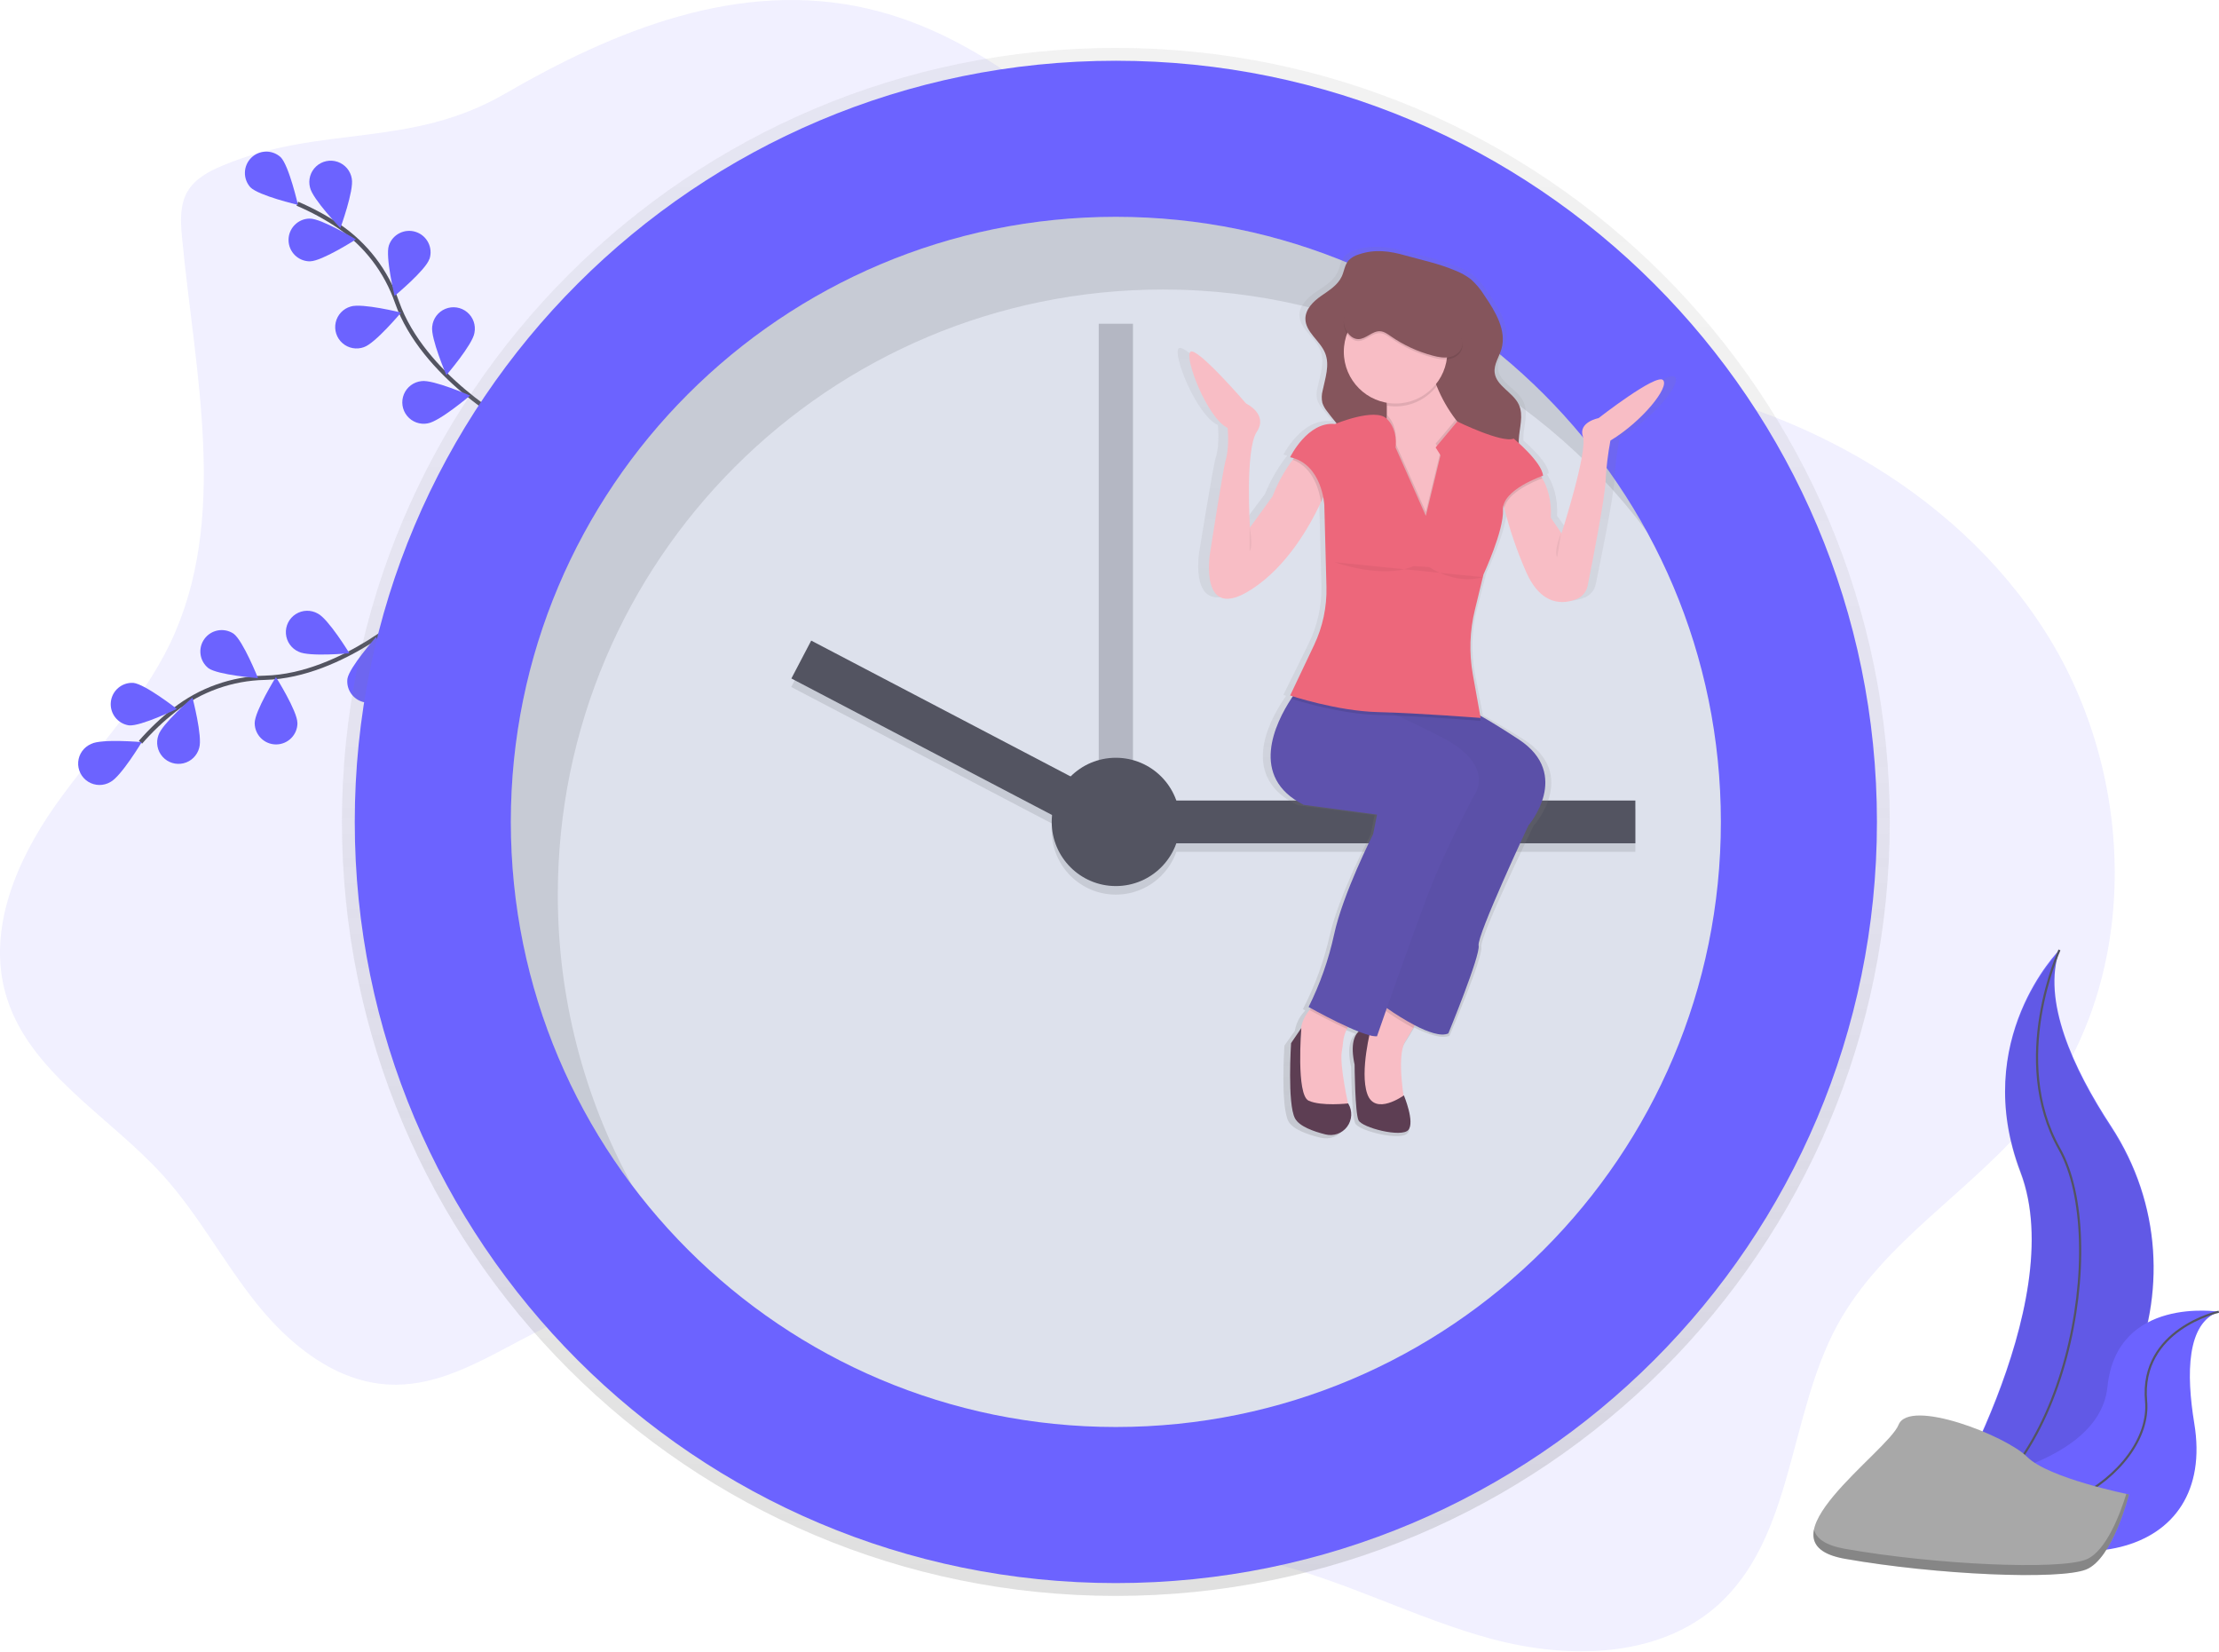
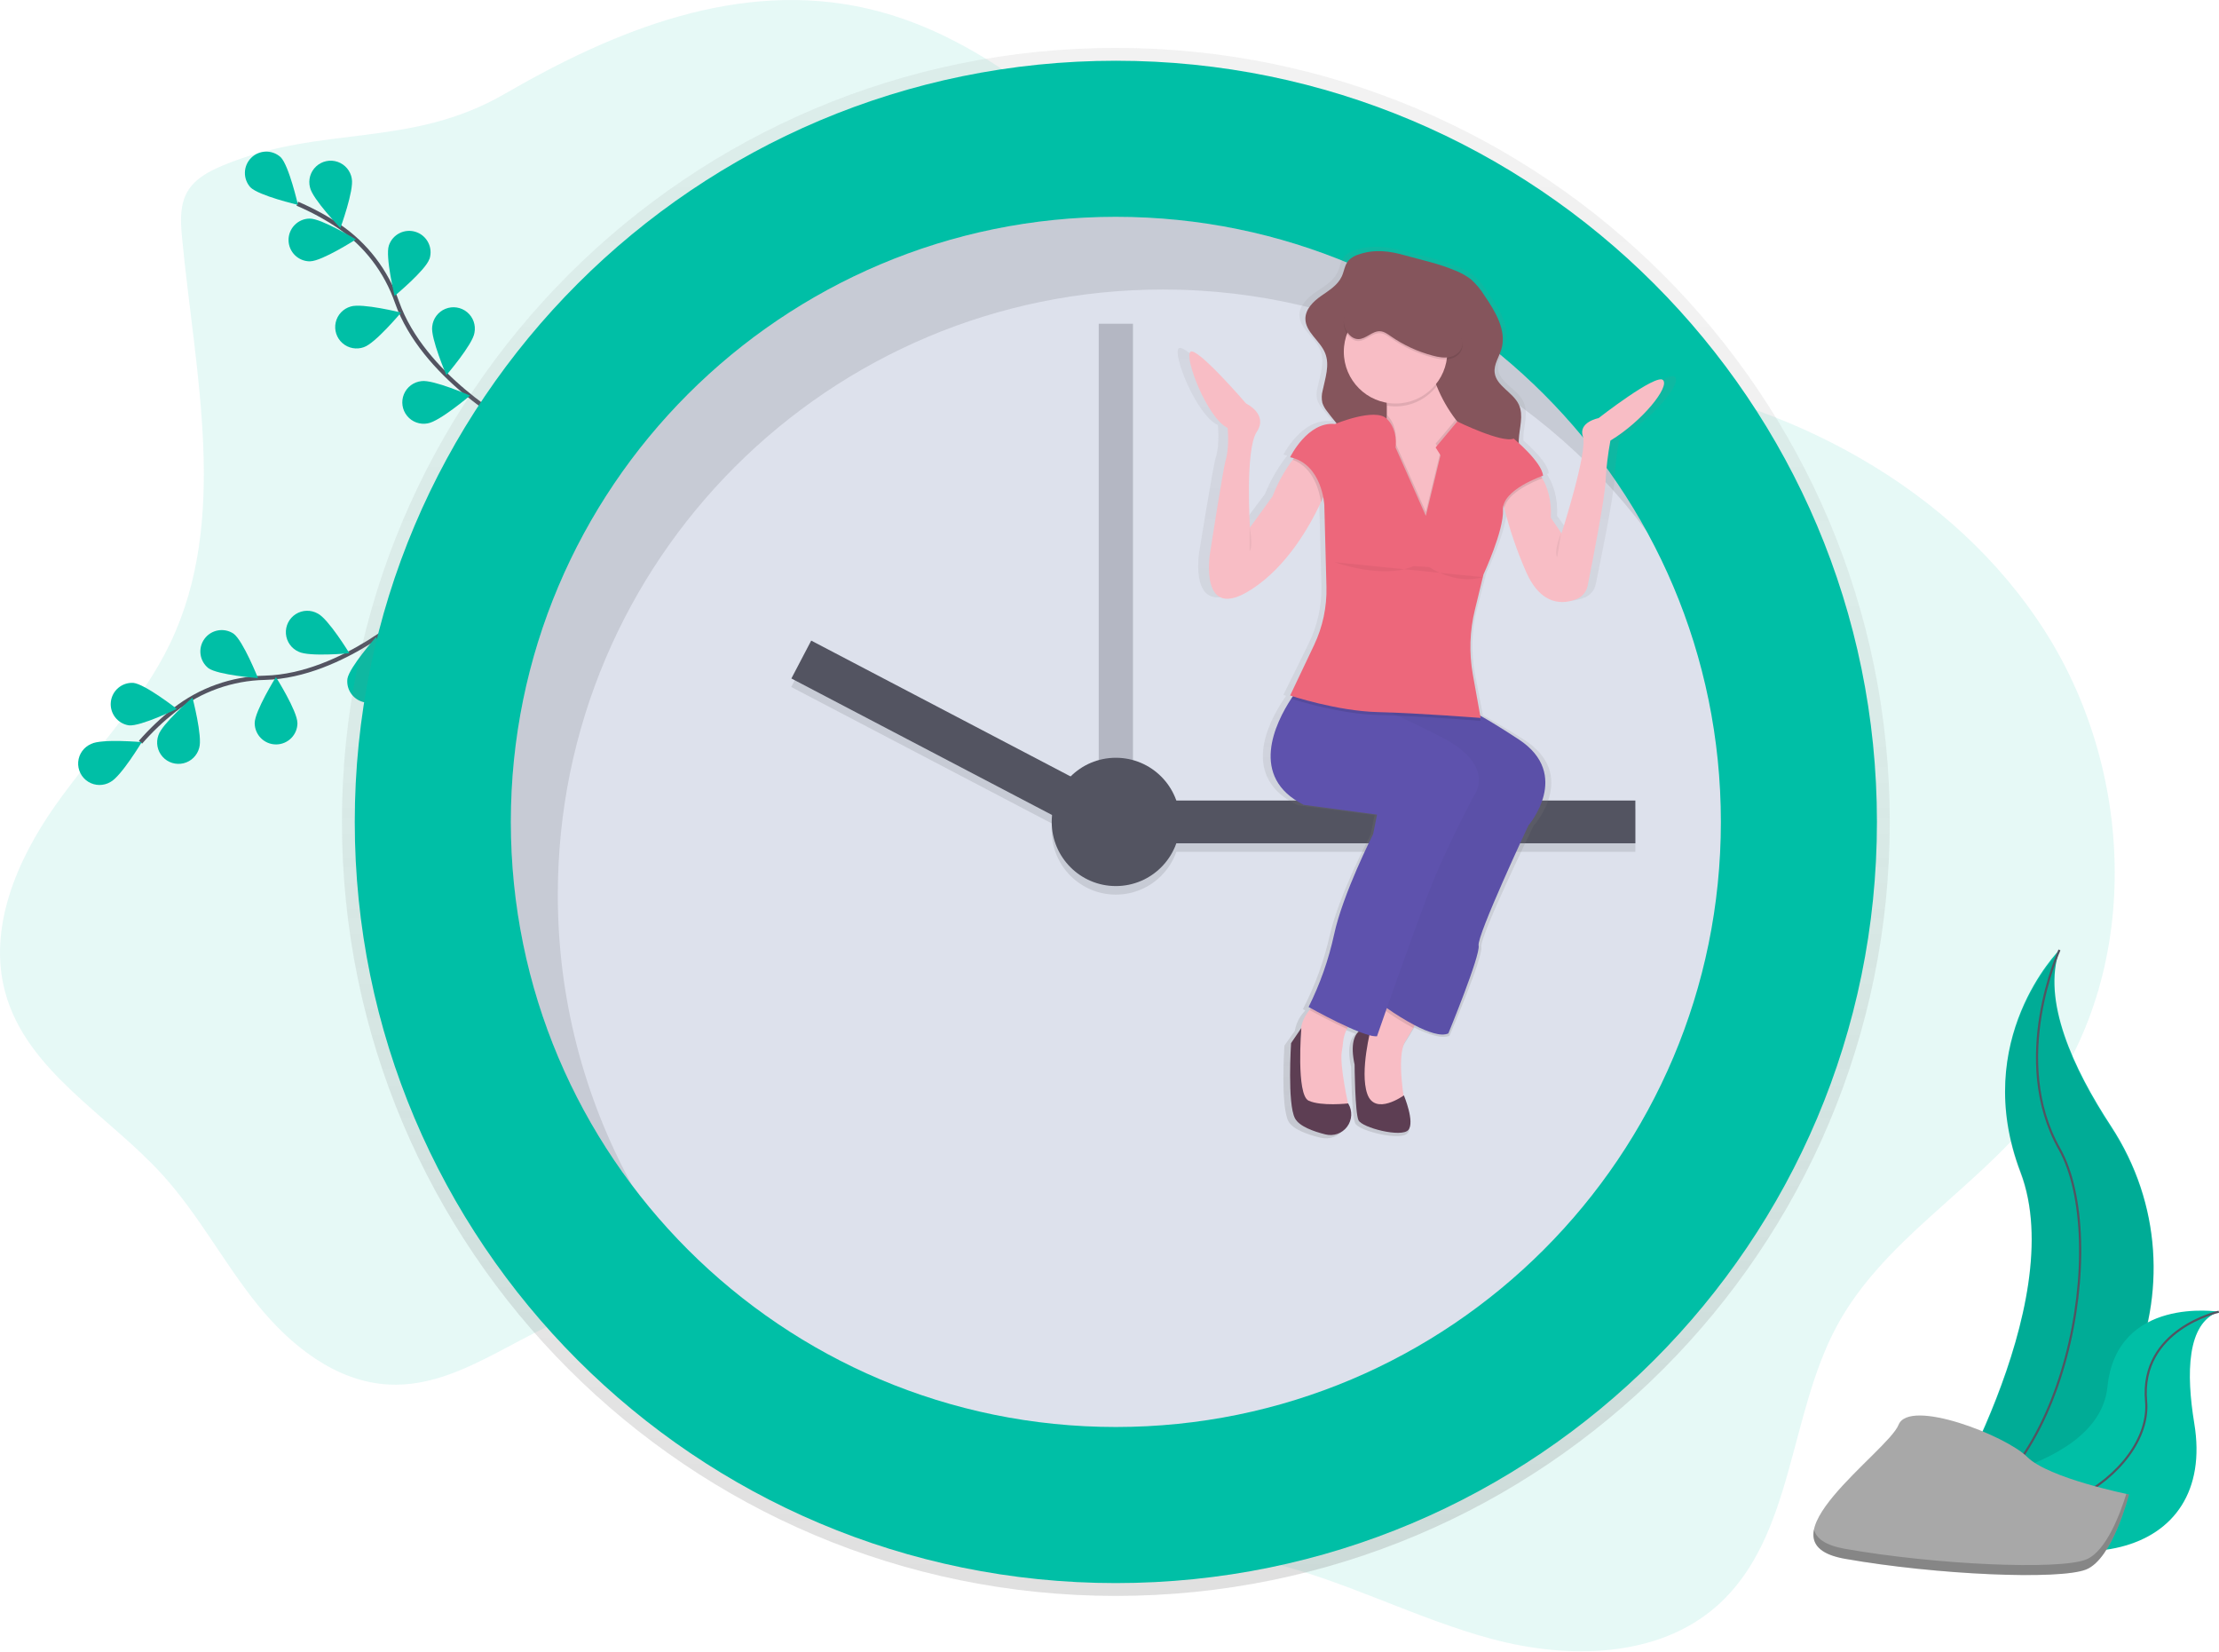
<svg xmlns="http://www.w3.org/2000/svg" xmlns:xlink="http://www.w3.org/1999/xlink" id="2b8e3008-3352-469a-8231-8c916447ef06" data-name="Layer 1" width="1037.94" height="772.29" viewBox="0 0 1037.94 772.29">
  <defs>
    <linearGradient id="60672ce7-bfbc-4a60-a482-eb57e060a9c7" x1="521.94" y1="746.41" x2="521.94" y2="22.41" gradientUnits="userSpaceOnUse">
      <stop offset="0" stop-color="gray" stop-opacity="0.25" />
      <stop offset="0.54" stop-color="gray" stop-opacity="0.12" />
      <stop offset="1" stop-color="gray" stop-opacity="0.1" />
    </linearGradient>
    <linearGradient id="b310ffb6-9937-4369-8bc9-4e3f67e27eb9" x1="748.44" y1="596.28" x2="748.44" y2="179.26" xlink:href="#60672ce7-bfbc-4a60-a482-eb57e060a9c7" />
  </defs>
-   <path d="M185.48,141.19c-6.46,2.68-13.09,6.12-16.64,12.15-3.76,6.37-3.31,14.28-2.61,21.65,6.1,63.92,22.17,131.9-5.58,189.8-13.47,28.09-36,50.6-53.92,76.11s-31.45,57.36-23.13,87.37c10.16,36.67,48.08,57,73.64,85.22,16.73,18.45,28.46,40.87,44.07,60.28s37,36.51,61.92,37.65c35.84,1.65,65-29.3,100.14-36.47,36-7.34,72.25,11.34,101.44,33.7s55.74,49.45,89.75,63.41c37.56,15.43,79.9,13.07,119.44,22.34,36,8.45,69.14,26.42,104.88,36s77.63,9,105.32-15.47c36.09-32,33.25-89,56.3-131.33,21.41-39.33,63.32-62.81,91.53-97.58,50.76-62.58,49.1-158.23,6-226.29s-121.17-109.27-201-120c-36-4.83-73.07-4.17-107.68-15.16C636.71,195.17,581.58,89.83,487,67.91,426.88,54,368.41,78.09,317.2,107.74,272.75,133.48,231.74,122,185.48,141.19Z" transform="translate(-81.08 -63.86)" fill="#6c63ff" opacity="0.1" />
+   <path d="M185.48,141.19c-6.46,2.68-13.09,6.12-16.64,12.15-3.76,6.37-3.31,14.28-2.61,21.65,6.1,63.92,22.17,131.9-5.58,189.8-13.47,28.09-36,50.6-53.92,76.11s-31.45,57.36-23.13,87.37c10.16,36.67,48.08,57,73.64,85.22,16.73,18.45,28.46,40.87,44.07,60.28s37,36.51,61.92,37.65c35.84,1.65,65-29.3,100.14-36.47,36-7.34,72.25,11.34,101.44,33.7s55.74,49.45,89.75,63.41c37.56,15.43,79.9,13.07,119.44,22.34,36,8.45,69.14,26.42,104.88,36s77.63,9,105.32-15.47c36.09-32,33.25-89,56.3-131.33,21.41-39.33,63.32-62.81,91.53-97.58,50.76-62.58,49.1-158.23,6-226.29s-121.17-109.27-201-120c-36-4.83-73.07-4.17-107.68-15.16C636.71,195.17,581.58,89.83,487,67.91,426.88,54,368.41,78.09,317.2,107.74,272.75,133.48,231.74,122,185.48,141.19Z" transform="translate(-81.08 -63.86)" fill="#00bfa6" opacity="0.1" />
  <path d="M275.76,347.69S241.63,379.9,205,380.86a71.09,71.09,0,0,0-42.37,15.07A119.57,119.57,0,0,0,146.79,411" transform="translate(-81.08 -63.86)" fill="none" stroke="#535461" stroke-miterlimit="10" stroke-width="2" />
-   <path d="M123.69,411.79c4.92-2.5,23.7-.84,23.7-.84s-9.74,16.15-14.66,18.65a10,10,0,1,1-9-17.81Z" transform="translate(-81.08 -63.86)" fill="#6c63ff" />
-   <path d="M143.46,383.24c5.49.58,20.35,12.18,20.35,12.18s-17,8.26-22.44,7.69a10,10,0,0,1,2.09-19.87Z" transform="translate(-81.08 -63.86)" fill="#6c63ff" />
-   <path d="M190.34,360.23c4.44,3.27,11.42,20.79,11.42,20.79s-18.81-1.43-23.25-4.69a10,10,0,0,1,11.83-16.1Z" transform="translate(-81.08 -63.86)" fill="#6c63ff" />
-   <path d="M229.73,350.82c4.93,2.47,14.77,18.56,14.77,18.56s-18.78,1.77-23.71-.7a10,10,0,1,1,8.94-17.86Z" transform="translate(-81.08 -63.86)" fill="#6c63ff" />
-   <path d="M174.26,413.63c1.64-5.27-3.16-23.51-3.16-23.51s-14.28,12.32-15.92,17.59a10,10,0,1,0,19.08,5.92Z" transform="translate(-81.08 -63.86)" fill="#6c63ff" />
-   <path d="M220.19,402c0-5.52-10.05-21.48-10.05-21.48s-9.94,16-9.93,21.54a10,10,0,0,0,20-.06Z" transform="translate(-81.08 -63.86)" fill="#6c63ff" />
-   <path d="M263.28,384.64c.92-5.44-6.28-22.87-6.28-22.87s-12.51,14.12-13.42,19.56a10,10,0,0,0,19.7,3.32Z" transform="translate(-81.08 -63.86)" fill="#6c63ff" />
+   <path d="M123.69,411.79c4.92-2.5,23.7-.84,23.7-.84s-9.74,16.15-14.66,18.65a10,10,0,1,1-9-17.81Z" transform="translate(-81.08 -63.86)" fill="#00bfa6" />
+   <path d="M143.46,383.24c5.49.58,20.35,12.18,20.35,12.18s-17,8.26-22.44,7.69a10,10,0,0,1,2.09-19.87Z" transform="translate(-81.08 -63.86)" fill="#00bfa6" />
+   <path d="M190.34,360.23c4.44,3.27,11.42,20.79,11.42,20.79s-18.81-1.43-23.25-4.69a10,10,0,0,1,11.83-16.1Z" transform="translate(-81.08 -63.86)" fill="#00bfa6" />
+   <path d="M229.73,350.82c4.93,2.47,14.77,18.56,14.77,18.56s-18.78,1.77-23.71-.7a10,10,0,1,1,8.94-17.86Z" transform="translate(-81.08 -63.86)" fill="#00bfa6" />
+   <path d="M174.26,413.63c1.64-5.27-3.16-23.51-3.16-23.51s-14.28,12.32-15.92,17.59a10,10,0,1,0,19.08,5.92Z" transform="translate(-81.08 -63.86)" fill="#00bfa6" />
+   <path d="M220.19,402c0-5.52-10.05-21.48-10.05-21.48s-9.94,16-9.93,21.54a10,10,0,0,0,20-.06Z" transform="translate(-81.08 -63.86)" fill="#00bfa6" />
+   <path d="M263.28,384.64c.92-5.44-6.28-22.87-6.28-22.87s-12.51,14.12-13.42,19.56a10,10,0,0,0,19.7,3.32Z" transform="translate(-81.08 -63.86)" fill="#00bfa6" />
  <path d="M320.11,262.39S279,239.81,266.78,205.22a71.09,71.09,0,0,0-27.37-35.69,119.57,119.57,0,0,0-19.24-10.4" transform="translate(-81.08 -63.86)" fill="none" stroke="#535461" stroke-miterlimit="10" stroke-width="2" />
-   <path d="M212.37,137.38c3.89,3.91,8.08,22.3,8.08,22.3s-18.36-4.3-22.25-8.22a10,10,0,0,1,14.17-14.08Z" transform="translate(-81.08 -63.86)" fill="#6c63ff" />
-   <path d="M245.62,147.41c1.14,5.4-5.33,23.11-5.33,23.11s-13.07-13.59-14.21-19a10,10,0,1,1,19.55-4.12Z" transform="translate(-81.08 -63.86)" fill="#6c63ff" />
-   <path d="M281.92,185c-1.74,5.23-16.27,17.26-16.27,17.26s-4.42-18.33-2.68-23.57a10,10,0,0,1,19,6.31Z" transform="translate(-81.08 -63.86)" fill="#6c63ff" />
-   <path d="M303,219.55c-.83,5.45-13.12,19.76-13.12,19.76s-7.46-17.32-6.63-22.77a10,10,0,1,1,19.75,3Z" transform="translate(-81.08 -63.86)" fill="#6c63ff" />
-   <path d="M226.16,186.07c5.52-.06,21.4-10.24,21.4-10.24s-16.11-9.8-21.63-9.74a10,10,0,1,0,.23,20Z" transform="translate(-81.08 -63.86)" fill="#6c63ff" />
-   <path d="M251.32,226.21c5.24-1.71,17.35-16.17,17.35-16.17s-18.31-4.53-23.55-2.82a10,10,0,1,0,6.2,19Z" transform="translate(-81.08 -63.86)" fill="#6c63ff" />
-   <path d="M281.12,261.87c5.46-.8,19.84-13,19.84-13s-17.28-7.56-22.73-6.76a10,10,0,1,0,2.9,19.77Z" transform="translate(-81.08 -63.86)" fill="#6c63ff" />
+   <path d="M212.37,137.38c3.89,3.91,8.08,22.3,8.08,22.3s-18.36-4.3-22.25-8.22a10,10,0,0,1,14.17-14.08Z" transform="translate(-81.08 -63.86)" fill="#00bfa6" />
+   <path d="M245.62,147.41c1.14,5.4-5.33,23.11-5.33,23.11s-13.07-13.59-14.21-19a10,10,0,1,1,19.55-4.12Z" transform="translate(-81.08 -63.86)" fill="#00bfa6" />
+   <path d="M281.92,185c-1.74,5.23-16.27,17.26-16.27,17.26s-4.42-18.33-2.68-23.57a10,10,0,0,1,19,6.31Z" transform="translate(-81.08 -63.86)" fill="#00bfa6" />
+   <path d="M303,219.55c-.83,5.45-13.12,19.76-13.12,19.76s-7.46-17.32-6.63-22.77a10,10,0,1,1,19.75,3Z" transform="translate(-81.08 -63.86)" fill="#00bfa6" />
+   <path d="M226.16,186.07c5.52-.06,21.4-10.24,21.4-10.24s-16.11-9.8-21.63-9.74a10,10,0,1,0,.23,20Z" transform="translate(-81.08 -63.86)" fill="#00bfa6" />
+   <path d="M251.32,226.21c5.24-1.71,17.35-16.17,17.35-16.17s-18.31-4.53-23.55-2.82a10,10,0,1,0,6.2,19Z" transform="translate(-81.08 -63.86)" fill="#00bfa6" />
+   <path d="M281.12,261.87c5.46-.8,19.84-13,19.84-13s-17.28-7.56-22.73-6.76a10,10,0,1,0,2.9,19.77Z" transform="translate(-81.08 -63.86)" fill="#00bfa6" />
  <circle cx="521.94" cy="384.41" r="362" fill="url(#60672ce7-bfbc-4a60-a482-eb57e060a9c7)" />
-   <circle cx="521.94" cy="384.41" r="356" fill="#6c63ff" />
+   <circle cx="521.94" cy="384.41" r="356" fill="#00bfa6" />
  <circle cx="521.94" cy="384.41" r="283" fill="#dde1ec" />
  <rect x="513.94" y="151.41" width="16" height="250" fill="#535461" opacity="0.3" />
  <g opacity="0.1">
    <rect x="538.94" y="378.41" width="226" height="20" />
    <rect x="516.95" y="333.31" width="20" height="160.52" transform="translate(-164.99 624.63) rotate(-62.36)" />
    <circle cx="521.94" cy="388.41" r="30" />
  </g>
  <rect x="538.94" y="374.41" width="226" height="20" fill="#535461" />
  <rect x="446.69" y="399.57" width="160.52" height="20" transform="translate(169.1 -261.59) rotate(27.64)" fill="#535461" />
  <circle cx="521.94" cy="384.41" r="30" fill="#535461" />
  <g opacity="0.1">
    <path d="M342,482.27c0-156.3,126.7-283,283-283A282.56,282.56,0,0,1,851.16,312.11C803,224.59,710,165.27,603,165.27c-156.3,0-283,126.7-283,283a281.74,281.74,0,0,0,56.87,170.16A281.71,281.71,0,0,1,342,482.27Z" transform="translate(-81.08 -63.86)" />
  </g>
  <path d="M864.5,240.09c-3.36-3.23-31.64,18-31.64,18s-10.07,1.84-7.67,8.75-10.55,45.61-10.55,45.61l-5.27-7.37c.51-8.65-1.87-14.78-4.19-18.6-.19-.31-.38-.61-.57-.89l.92-.32c-.35-4.72-7.9-11.91-11.91-15.43,0-.51,0-1,0-1.52.25-5.64,2.51-11.59,0-16.7-2.84-5.83-11.15-8.76-11.85-15.16-.42-3.82,2.16-7.27,3.3-10.95,2.72-8.8-2.93-17.78-8.33-25.36a35.47,35.47,0,0,0-6.61-7.62,32.08,32.08,0,0,0-7.94-4.24c-7.91-3.2-16-4.81-24.16-7-7.83-2.08-15.05-3.07-23-.46a11.31,11.31,0,0,0-5,2.87c-1.89,2.12-2.14,5.14-3.38,7.67-2,4.07-6.31,6.5-10.12,9.11s-7.63,6.19-7.65,10.69c0,6.39,7.3,10.41,9.74,16.36,2.28,5.54,0,11.71-1.27,17.55a11.79,11.79,0,0,0-.15,5.79,12.44,12.44,0,0,0,2.24,3.9c1.51,2,3.13,3.86,4.74,5.76l-.74.29c-13.42-1.38-22.05,15.66-22.05,15.66.62.13,1.21.28,1.79.45l-.57.74a72.75,72.75,0,0,0-9.85,17.23l-11,14.74s-2.4-36.86,3.36-45.15-5.27-13.36-5.27-13.36-24-26.72-27.33-24.42,8.15,31.33,18.22,35.94c0,0,1,9.21-1,15.2-1.21,3.79-7.67,43.77-7.67,43.77s-5.75,33.63,20.62,17c17.13-10.78,28.2-29.34,33.84-41q.59-1.23,1.11-2.35a28.15,28.15,0,0,1,.53,3.75l1,38.53a58.48,58.48,0,0,1-6.06,27.52L681.36,388.9l1.31.4-.79,1.14c-7.74,11.39-20.9,37,6.19,50.05l36,4.61-1.92,9.21s-14.86,28.1-19.18,47.45a142.19,142.19,0,0,1-12.47,34.09l1.11.59c-.23.26-.47.53-.7.81a17.38,17.38,0,0,0-4.16,8.72l-4.88,6.92s-1.92,28.56,1.92,35.48c2.1,3.78,9.07,6.18,15,7.58,8.8,2.09,15.9-7,11.23-14.49l-.06-.1h-.09c-1-4.65-4.06-19.08-3.06-24.56.28-1.56.54-3.11.67-4.69a16.58,16.58,0,0,1,1.86-5.93c.16-.31.33-.61.5-.91l.52.22c1.61.69,3.2,1.34,4.71,1.91-2.34,2.13-4,6.54-2,15.61,0,0,.19,22.69,1.92,26.26s21.09,8.29,24.45,4.61-2.16-16.36-2.16-16.36l-.17.12c-1.11-7.35-2.48-20.51.89-25.69,1.36-2.09,2.68-4.25,3.86-6.27l.73-1.25h0c6.26,3.12,12.88,5.47,16.5,3.84,0,0,15.82-36.86,14.86-41.46s24.45-56.67,24.45-56.67,21.57-24-4.79-40.54c-8.37-5.27-14.47-8.81-18.9-11.2L771,379a70.92,70.92,0,0,1,1-30.66L776,333.08h0l.33-1.3s10.07-20.73,9.59-30.41a7,7,0,0,1,.25-2.23c.11.46.23.94.36,1.44a185.88,185.88,0,0,0,10.42,29.36c7.65,17.26,19,15.89,25.22,13.44a8.61,8.61,0,0,0,5.31-6.22c2.24-10.74,8.39-40.83,8.78-49.14a139.79,139.79,0,0,1,2.4-19.35C854.44,259.44,867.86,243.32,864.5,240.09Z" transform="translate(-81.08 -63.86)" fill="url(#b310ffb6-9937-4369-8bc9-4e3f67e27eb9)" />
  <path d="M747.11,535.31s-2.11,4.23-5,9.31c-1.13,2-2.39,4.15-3.68,6.22-4.57,7.31,0,30.6,0,30.6l-10,1.37-10-5-1.83-16.9V548.55L728,535.8l5-5.52Z" transform="translate(-81.08 -63.86)" fill="#f8bdc5" />
  <g opacity="0.1">
    <path d="M747.11,535.31s-2.11,4.23-5,9.31a123.85,123.85,0,0,1-12.78-7.86l-.88-.62-.47-.34,5-5.52Z" transform="translate(-81.08 -63.86)" />
  </g>
  <path d="M796,449.89s-24.21,51.61-23.29,56.18-14.16,41.11-14.16,41.11c-3.44,1.62-9.76-.71-15.72-3.8a123.23,123.23,0,0,1-13-8l-.88-.62-.53-.38,39.74-110.08L733,398.51l-2.6-1.91L714.68,385l48,8.68s1.67-.21,10.5,4.73c4.24,2.37,10.13,5.92,18.27,11.26C816.54,426.14,796,449.89,796,449.89Z" transform="translate(-81.08 -63.86)" fill="#5e52ad" />
  <g opacity="0.03">
    <path d="M796,449.89s-24.21,51.61-23.29,56.18-14.16,41.11-14.16,41.11c-3.44,1.62-9.76-.71-15.72-3.8a123.23,123.23,0,0,1-13-8l-.88-.62-.53-.38,39.74-110.08L733,398.51l-2.6-1.91L714.68,385l48,8.68s1.67-.21,10.5,4.73c4.24,2.37,10.13,5.92,18.27,11.26C816.54,426.14,796,449.89,796,449.89Z" transform="translate(-81.08 -63.86)" />
  </g>
  <path d="M722.45,544.44s-11.88-1.83-7.76,17.36c0,0,.18,22.5,1.83,26s20.1,8.22,23.29,4.57-2.06-16.21-2.06-16.21-13.47,9.82-17.13-.69S722.45,544.44,722.45,544.44Z" transform="translate(-81.08 -63.86)" fill="#5d3e53" />
  <path d="M714.22,540.79a14.4,14.4,0,0,0-3.11,4.32,16.92,16.92,0,0,0-1.77,5.88c-.12,1.56-.37,3.11-.63,4.65-1.14,6.51,3.23,25.8,3.23,25.8l-17.36,2.74-6.39-6.85-1.37-15.07a54.61,54.61,0,0,0,2.74-16c0-3.93,2-7.44,4-10a27.5,27.5,0,0,1,4.63-4.59S717.88,537.59,714.22,540.79Z" transform="translate(-81.08 -63.86)" fill="#f8bdc5" />
  <g opacity="0.1">
    <path d="M714.22,540.79a14.4,14.4,0,0,0-3.11,4.32c-7.11-3.21-14.58-7.26-17.3-8.76l-.21-.11a27.5,27.5,0,0,1,4.63-4.59S717.88,537.59,714.22,540.79Z" transform="translate(-81.08 -63.86)" />
  </g>
  <path d="M770.41,436.19S759,457.66,751.68,475.47c-4.8,11.7-14.72,39.56-21,57.3l-.92,2.62c-2.76,7.85-4.6,13.16-4.6,13.16a11.89,11.89,0,0,1-3.59-.53c-1.08-.29-2.29-.68-3.58-1.16l-1.45-.55c-1.44-.56-3-1.21-4.49-1.89-7.26-3.24-15-7.46-17.81-9l-1.06-.59A144.48,144.48,0,0,0,705.09,501c4.11-19.18,18.27-47,18.27-47l1.83-9.14-34.26-4.57c-25.81-12.9-13.27-38.33-5.9-49.62A66.66,66.66,0,0,1,689.1,385L716.51,391s4.32,1.38,13.92,5.63l4.41,2c5.38,2.47,12,5.65,20,9.73C781.82,422,770.41,436.19,770.41,436.19Z" transform="translate(-81.08 -63.86)" fill="#5e52ad" />
  <path d="M711.77,580.07a9.7,9.7,0,0,1-10.7,14.36c-5.61-1.39-12.26-3.77-14.26-7.52-3.65-6.85-1.83-35.17-1.83-35.17l4.8-7.08s-2.51,31.29,3.43,34,18.5,1.27,18.5,1.27Z" transform="translate(-81.08 -63.86)" fill="#5d3e53" />
  <path d="M716.63,182.86a10.68,10.68,0,0,0-4.8,2.85c-1.8,2.1-2,5.1-3.22,7.61-1.9,4-6,6.45-9.64,9s-7.27,6.14-7.29,10.6c0,6.34,7,10.32,9.28,16.21,2.17,5.5,0,11.61-1.21,17.4a12.15,12.15,0,0,0-.14,5.74,12.47,12.47,0,0,0,2.14,3.87c4.41,6,9.89,11.32,12.84,18.15,2.24,5.19,2.86,10.92,3.45,16.55.85,8.1,1.7,16.35.16,24.35a2.46,2.46,0,0,0,0,1.47,2.28,2.28,0,0,0,1.17,1,24,24,0,0,0,32.49-12c2-4.53,2.77-10,6.73-12.94a3.37,3.37,0,0,1,1.61-.73,4.71,4.71,0,0,1,2.6.87c5.14,2.78,11.37,2.86,17.1,1.72,3.46-.69,7-1.92,9.29-4.62,4.51-5.36,2-13.37,2.3-20.36.24-5.59,2.39-11.49,0-16.55-2.7-5.78-10.63-8.68-11.29-15-.4-3.78,2.06-7.21,3.15-10.85,2.59-8.73-2.79-17.63-7.93-25.14a34.81,34.81,0,0,0-6.29-7.55,30.19,30.19,0,0,0-7.56-4.2c-7.53-3.17-15.21-4.77-23-6.93C731.11,181.25,724.24,180.26,716.63,182.86Z" transform="translate(-81.08 -63.86)" fill="#85555c" />
  <path d="M754.88,313.32H728.38V270.38a80,80,0,0,0,1.38-12.5c0-1.41,0-2.85,0-4.3-.25-5.12-1.31-10.23-4.09-13.35-7.31-8.22,23.75-6.85,23.75-6.85a77.31,77.31,0,0,0,3.7,11.06,67.25,67.25,0,0,0,8.9,15.67,36.26,36.26,0,0,0,12.07,10.27C792.33,279.52,754.88,313.32,754.88,313.32Z" transform="translate(-81.08 -63.86)" fill="#f8bdc5" />
  <g opacity="0.1">
    <path d="M753.09,244.44a24.25,24.25,0,0,1-23.36,9.14c-.25-5.12-1.31-10.23-4.09-13.35-7.31-8.22,23.75-6.85,23.75-6.85A77.31,77.31,0,0,0,753.09,244.44Z" transform="translate(-81.08 -63.86)" />
  </g>
  <circle cx="652.78" cy="164.51" r="24.21" fill="#f8bdc5" />
  <path d="M834.35,269.93a143.91,143.91,0,0,0-2.28,19.18c-.37,8.23-6.23,38.07-8.37,48.72a8.45,8.45,0,0,1-5.06,6.17c-5.94,2.43-16.74,3.79-24-13.32a189.36,189.36,0,0,1-9.93-29.1,78.65,78.65,0,0,1-2-10.18l16-8.68a19.71,19.71,0,0,1,3.78,4.85c2.21,3.79,4.48,9.87,4,18.44l5,7.31s12.33-38.37,10-45.22,7.31-8.68,7.31-8.68,26.95-21,30.15-17.81S849.42,260.79,834.35,269.93Z" transform="translate(-81.08 -63.86)" fill="#f8bdc5" />
  <path d="M703.26,288.2a108,108,0,0,1-4.3,10.5c-5.38,11.57-15.92,30-32.24,40.66-25.12,16.44-19.64-16.9-19.64-16.9s6.15-39.64,7.31-43.39c1.83-5.94.91-15.07.91-15.07-9.59-4.57-20.55-33.34-17.36-35.63s26,24.21,26,24.21,10.51,5,5,13.25-3.2,44.76-3.2,44.76L676.31,296a72.9,72.9,0,0,1,9.39-17.08c2-2.73,3.4-4.38,3.4-4.38Z" transform="translate(-81.08 -63.86)" fill="#f8bdc5" />
  <g opacity="0.1">
    <path d="M802.5,287.57c-3.36,1.24-16.37,6.49-17.81,14a78.65,78.65,0,0,1-2-10.18l16-8.68A19.71,19.71,0,0,1,802.5,287.57Z" transform="translate(-81.08 -63.86)" />
  </g>
  <g opacity="0.1">
    <path d="M703.26,288.2a108,108,0,0,1-4.3,10.5c-.62-4.52-3.17-16.08-13.26-19.81,2-2.73,3.4-4.38,3.4-4.38Z" transform="translate(-81.08 -63.86)" />
  </g>
  <g opacity="0.1">
    <path d="M754.88,313.32H728.38V270.38a80,80,0,0,0,1.38-12.5c5.45,5.26,4.1,13.41,4.1,13.41l14.16,32L754.88,275l-2.28-3.65,9.4-11.18a36.26,36.26,0,0,0,12.07,10.27C792.33,279.52,754.88,313.32,754.88,313.32Z" transform="translate(-81.08 -63.86)" />
  </g>
  <g opacity="0.1">
    <path d="M773.6,401s-20.76-1.65-38.77-2.43l-1.81-.08c-2.56-.1-5-.18-7.39-.24-17.48-.42-37.25-6.53-40.61-7.6A66.66,66.66,0,0,1,689.1,385L716.51,391s4.32,1.38,13.92,5.63L714.68,385l48,8.68s1.67-.21,10.5,4.73Z" transform="translate(-81.08 -63.86)" />
  </g>
  <path d="M754.88,276.78l-2.28-3.65L762.74,261s20.91,10.25,26.39,8c0,0,13.25,11,13.7,17.36,0,0-19.18,6.39-18.73,16S775,332.5,775,332.5l-4,16.42a73.09,73.09,0,0,0-1,30.4l3.65,20.33s-28.78-2.28-48-2.74-41.11-7.76-41.11-7.76l11.21-23.59a60,60,0,0,0,5.78-27.28l-1-38.19s-.91-19.18-16-22.38c0,0,8.22-16.9,21-15.53,0,0,18.62-7.77,24.15-2.52s4.17,13.48,4.17,13.48l14.16,32Z" transform="translate(-81.08 -63.86)" fill="#ed677b" />
  <g opacity="0.1">
    <path d="M716.39,223.38c3.67,0,6.55-3.89,10.22-3.69,1.9.1,3.53,1.31,5.1,2.4a62.25,62.25,0,0,0,19.51,9c2.71.72,5.58,1.26,8.3.6s5.27-2.8,5.58-5.59a9.53,9.53,0,0,0-.48-3.63,44.87,44.87,0,0,0-19.54-25.79c-3.8-2.33-8.44-4.11-12.65-2.65-3.8,1.31-6.25,4.87-9,7.8a34.2,34.2,0,0,1-7,5.68c-2,1.21-5,2-6.15,4.22C708.11,215.87,711.52,223.34,716.39,223.38Z" transform="translate(-81.08 -63.86)" />
  </g>
  <path d="M716.39,222.47c3.67,0,6.55-3.89,10.22-3.69,1.9.1,3.53,1.31,5.1,2.4a62.25,62.25,0,0,0,19.51,9c2.71.72,5.58,1.26,8.3.6s5.27-2.8,5.58-5.59a9.53,9.53,0,0,0-.48-3.63,44.87,44.87,0,0,0-19.54-25.79c-3.8-2.33-8.44-4.11-12.65-2.65-3.8,1.31-6.25,4.87-9,7.8a34.2,34.2,0,0,1-7,5.68c-2,1.21-5,2-6.15,4.22C708.11,215,711.52,222.42,716.39,222.47Z" transform="translate(-81.08 -63.86)" fill="#85555c" />
  <path d="M705.32,326.79s22.38,8.22,37,1.83l7.31.46s12.15,8.52,25,4.71" transform="translate(-81.08 -63.86)" opacity="0.05" />
  <path d="M811.29,313.09s-3.65,8.68-1.83,11.42" transform="translate(-81.08 -63.86)" opacity="0.05" />
  <path d="M665.58,310.35s1.83,8.68,0,11.42" transform="translate(-81.08 -63.86)" opacity="0.05" />
-   <path d="M1044.4,508.14s-41.84,41.84-18.22,103.92S985.7,777.38,985.7,777.38s.69-.1,2-.32c85.93-15.17,128.62-113.44,80.84-186.45C1050.73,563.46,1036.15,531.62,1044.4,508.14Z" transform="translate(-81.08 -63.86)" fill="#6c63ff" />
+   <path d="M1044.4,508.14s-41.84,41.84-18.22,103.92S985.7,777.38,985.7,777.38s.69-.1,2-.32c85.93-15.17,128.62-113.44,80.84-186.45C1050.73,563.46,1036.15,531.62,1044.4,508.14Z" transform="translate(-81.08 -63.86)" fill="#00bfa6" />
  <path d="M1044.4,508.84s-41.84,41.84-18.22,103.92S985.7,778.07,985.7,778.07s.69-.1,2-.32c85.93-15.17,128.62-113.44,80.84-186.45C1050.73,564.16,1036.15,532.32,1044.4,508.84Z" transform="translate(-81.08 -63.86)" opacity="0.1" />
  <path d="M1044.4,508.14s-23.62,51.28,0,93.12,4,159.25-58.71,176.12" transform="translate(-81.08 -63.86)" fill="none" stroke="#535461" stroke-miterlimit="10" />
-   <path d="M1118.92,677.36s-47.74-7.6-52.09,35.18S975,761.25,975,761.25l1.64,1.09c72.2,47.4,141.23,30.19,130.82-32.75C1103.62,706.2,1103.94,682.7,1118.92,677.36Z" transform="translate(-81.08 -63.86)" fill="#6c63ff" />
+   <path d="M1118.92,677.36s-47.74-7.6-52.09,35.18S975,761.25,975,761.25l1.64,1.09c72.2,47.4,141.23,30.19,130.82-32.75C1103.62,706.2,1103.94,682.7,1118.92,677.36Z" transform="translate(-81.08 -63.86)" fill="#00bfa6" />
  <path d="M1118.92,677.36s-37.06,8.13-34,41.83-55,74.09-109.88,42.07" transform="translate(-81.08 -63.86)" fill="none" stroke="#535461" stroke-miterlimit="10" />
  <path d="M1076.92,762.81s-37.6-7.52-47.63-17.55-55.15-27.57-60.16-15-67.68,55.15-25.07,62.67,100.27,10,112.8,5S1076.92,762.81,1076.92,762.81Z" transform="translate(-81.08 -63.86)" fill="#a8a8a8" />
  <path d="M944.06,788.24c42.62,7.52,100.27,10,112.8,5,9.55-3.82,16.18-22.16,18.8-30.7l1.25.26s-7.52,30.08-20.05,35.09-70.19,2.51-112.8-5c-12.3-2.17-15.82-7.27-14.49-13.72C930.61,783.38,934.9,786.62,944.06,788.24Z" transform="translate(-81.08 -63.86)" opacity="0.2" />
</svg>
